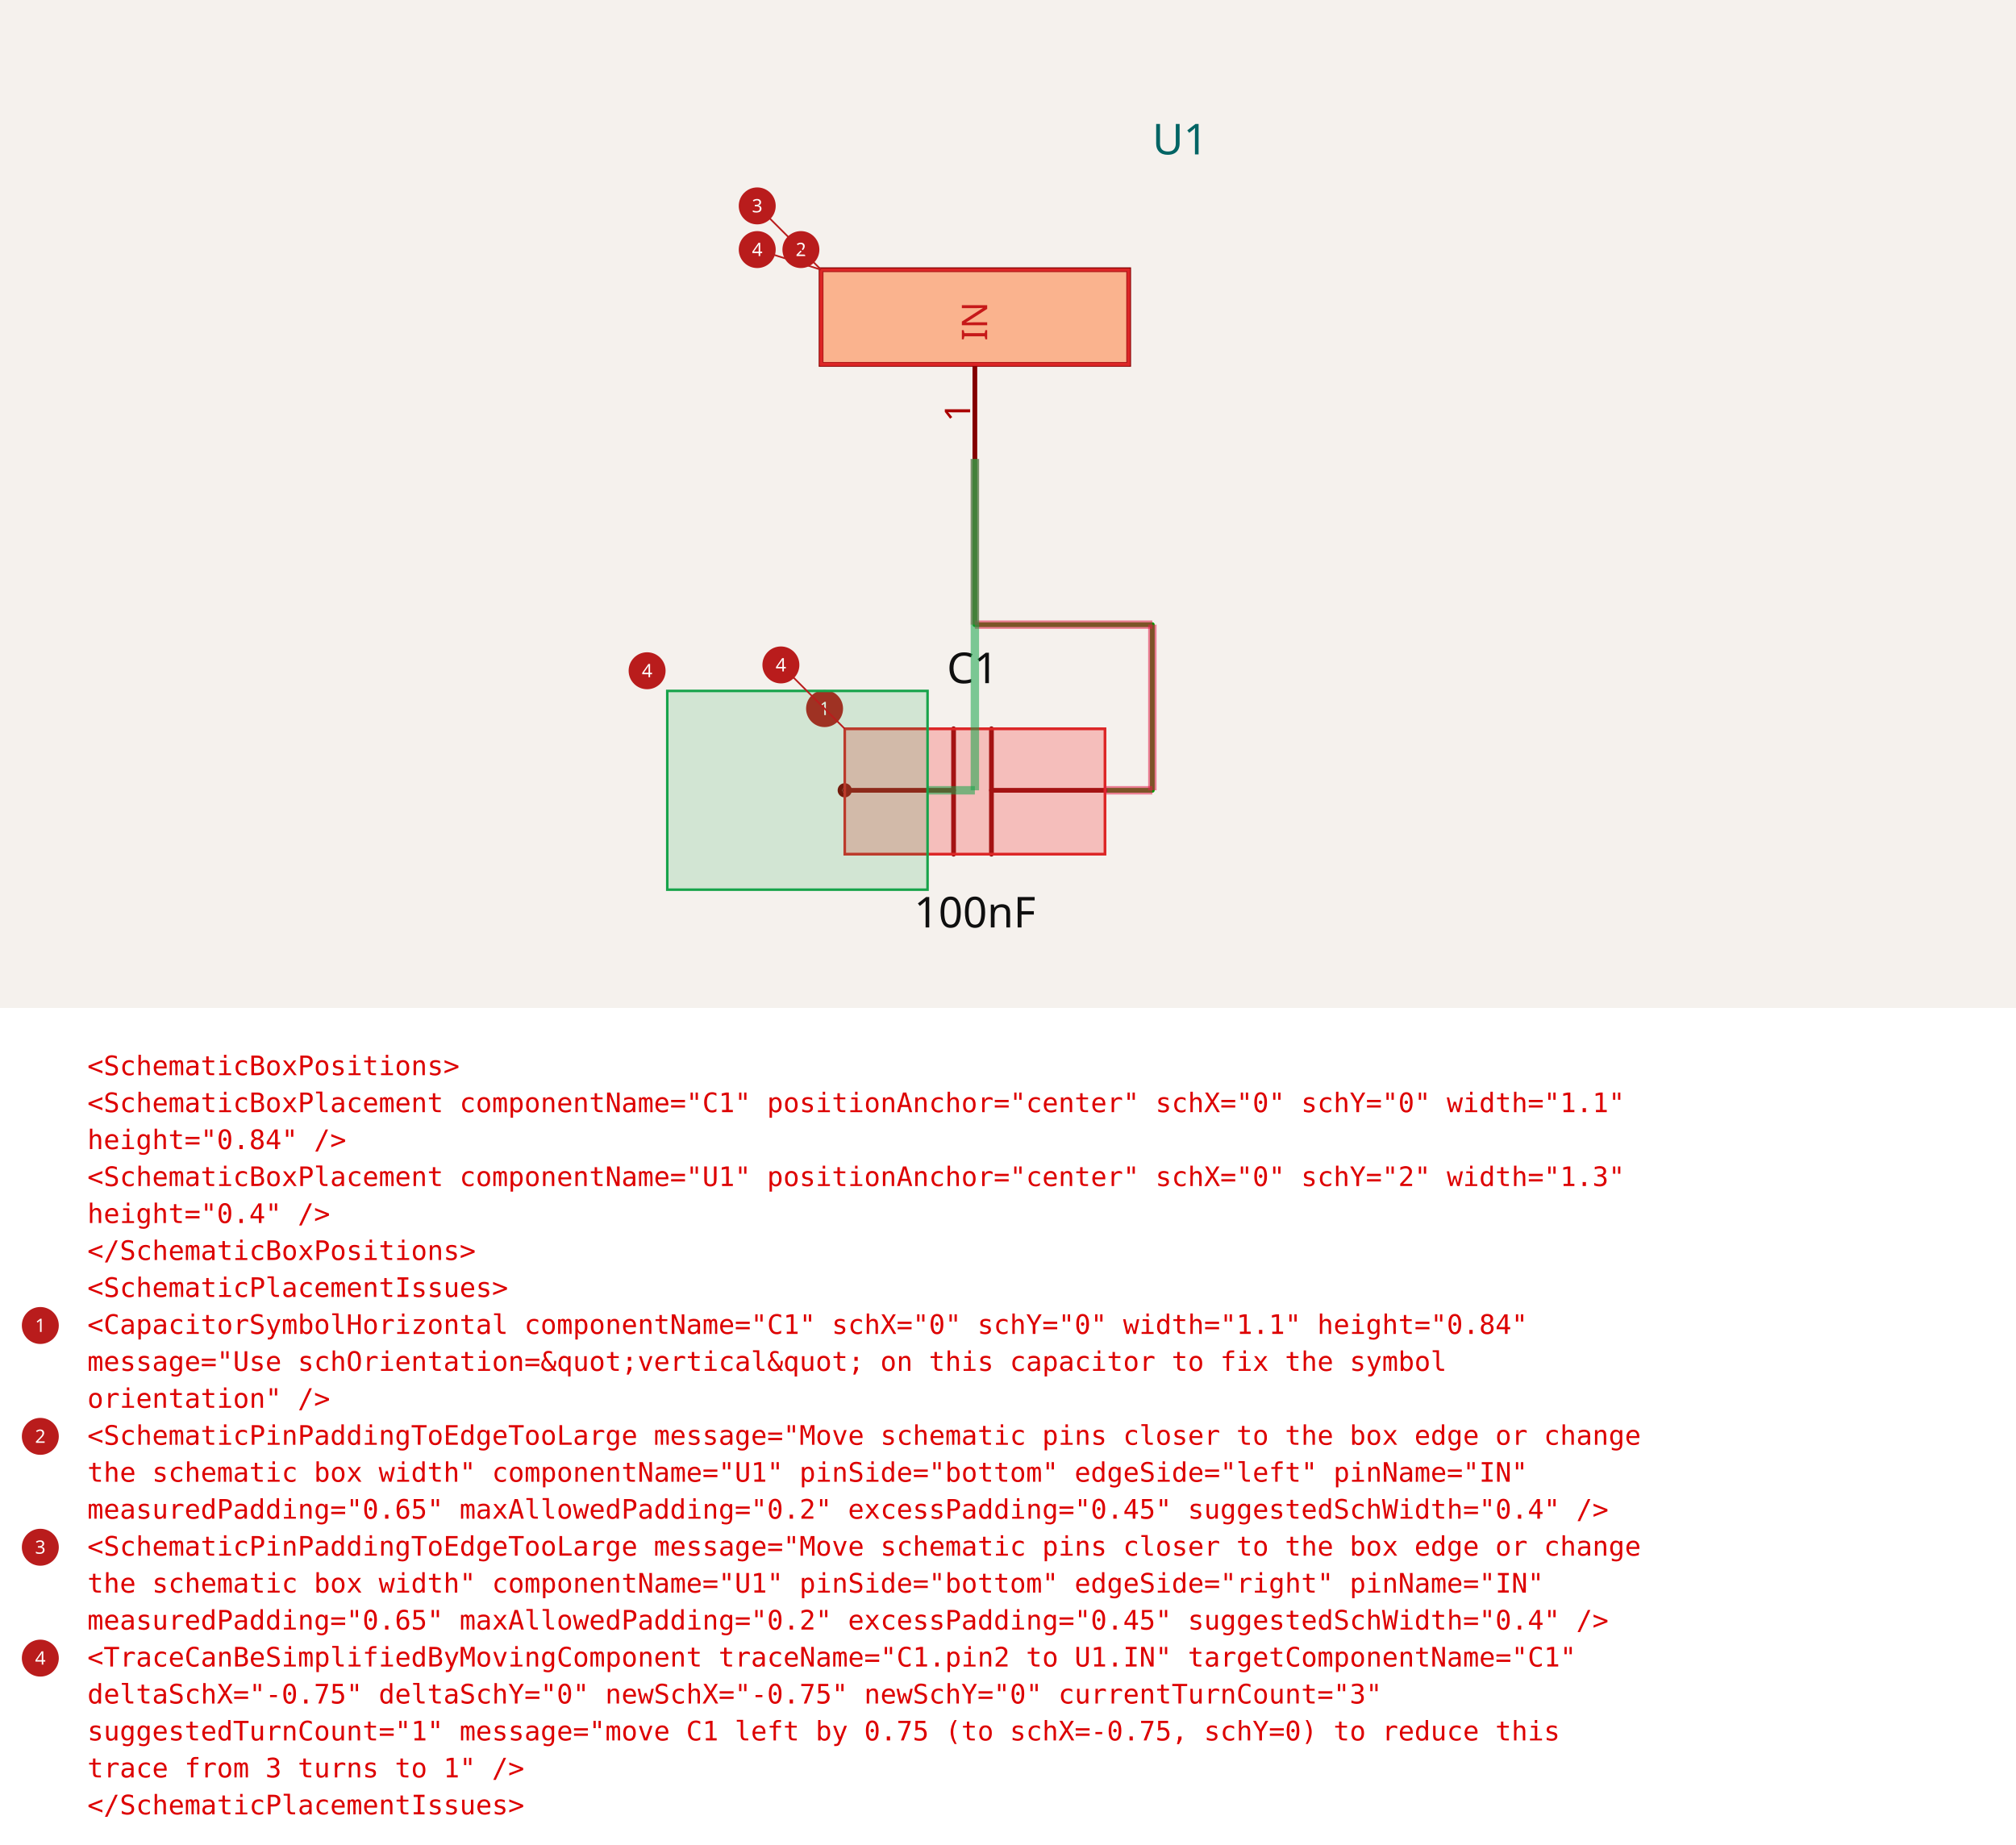
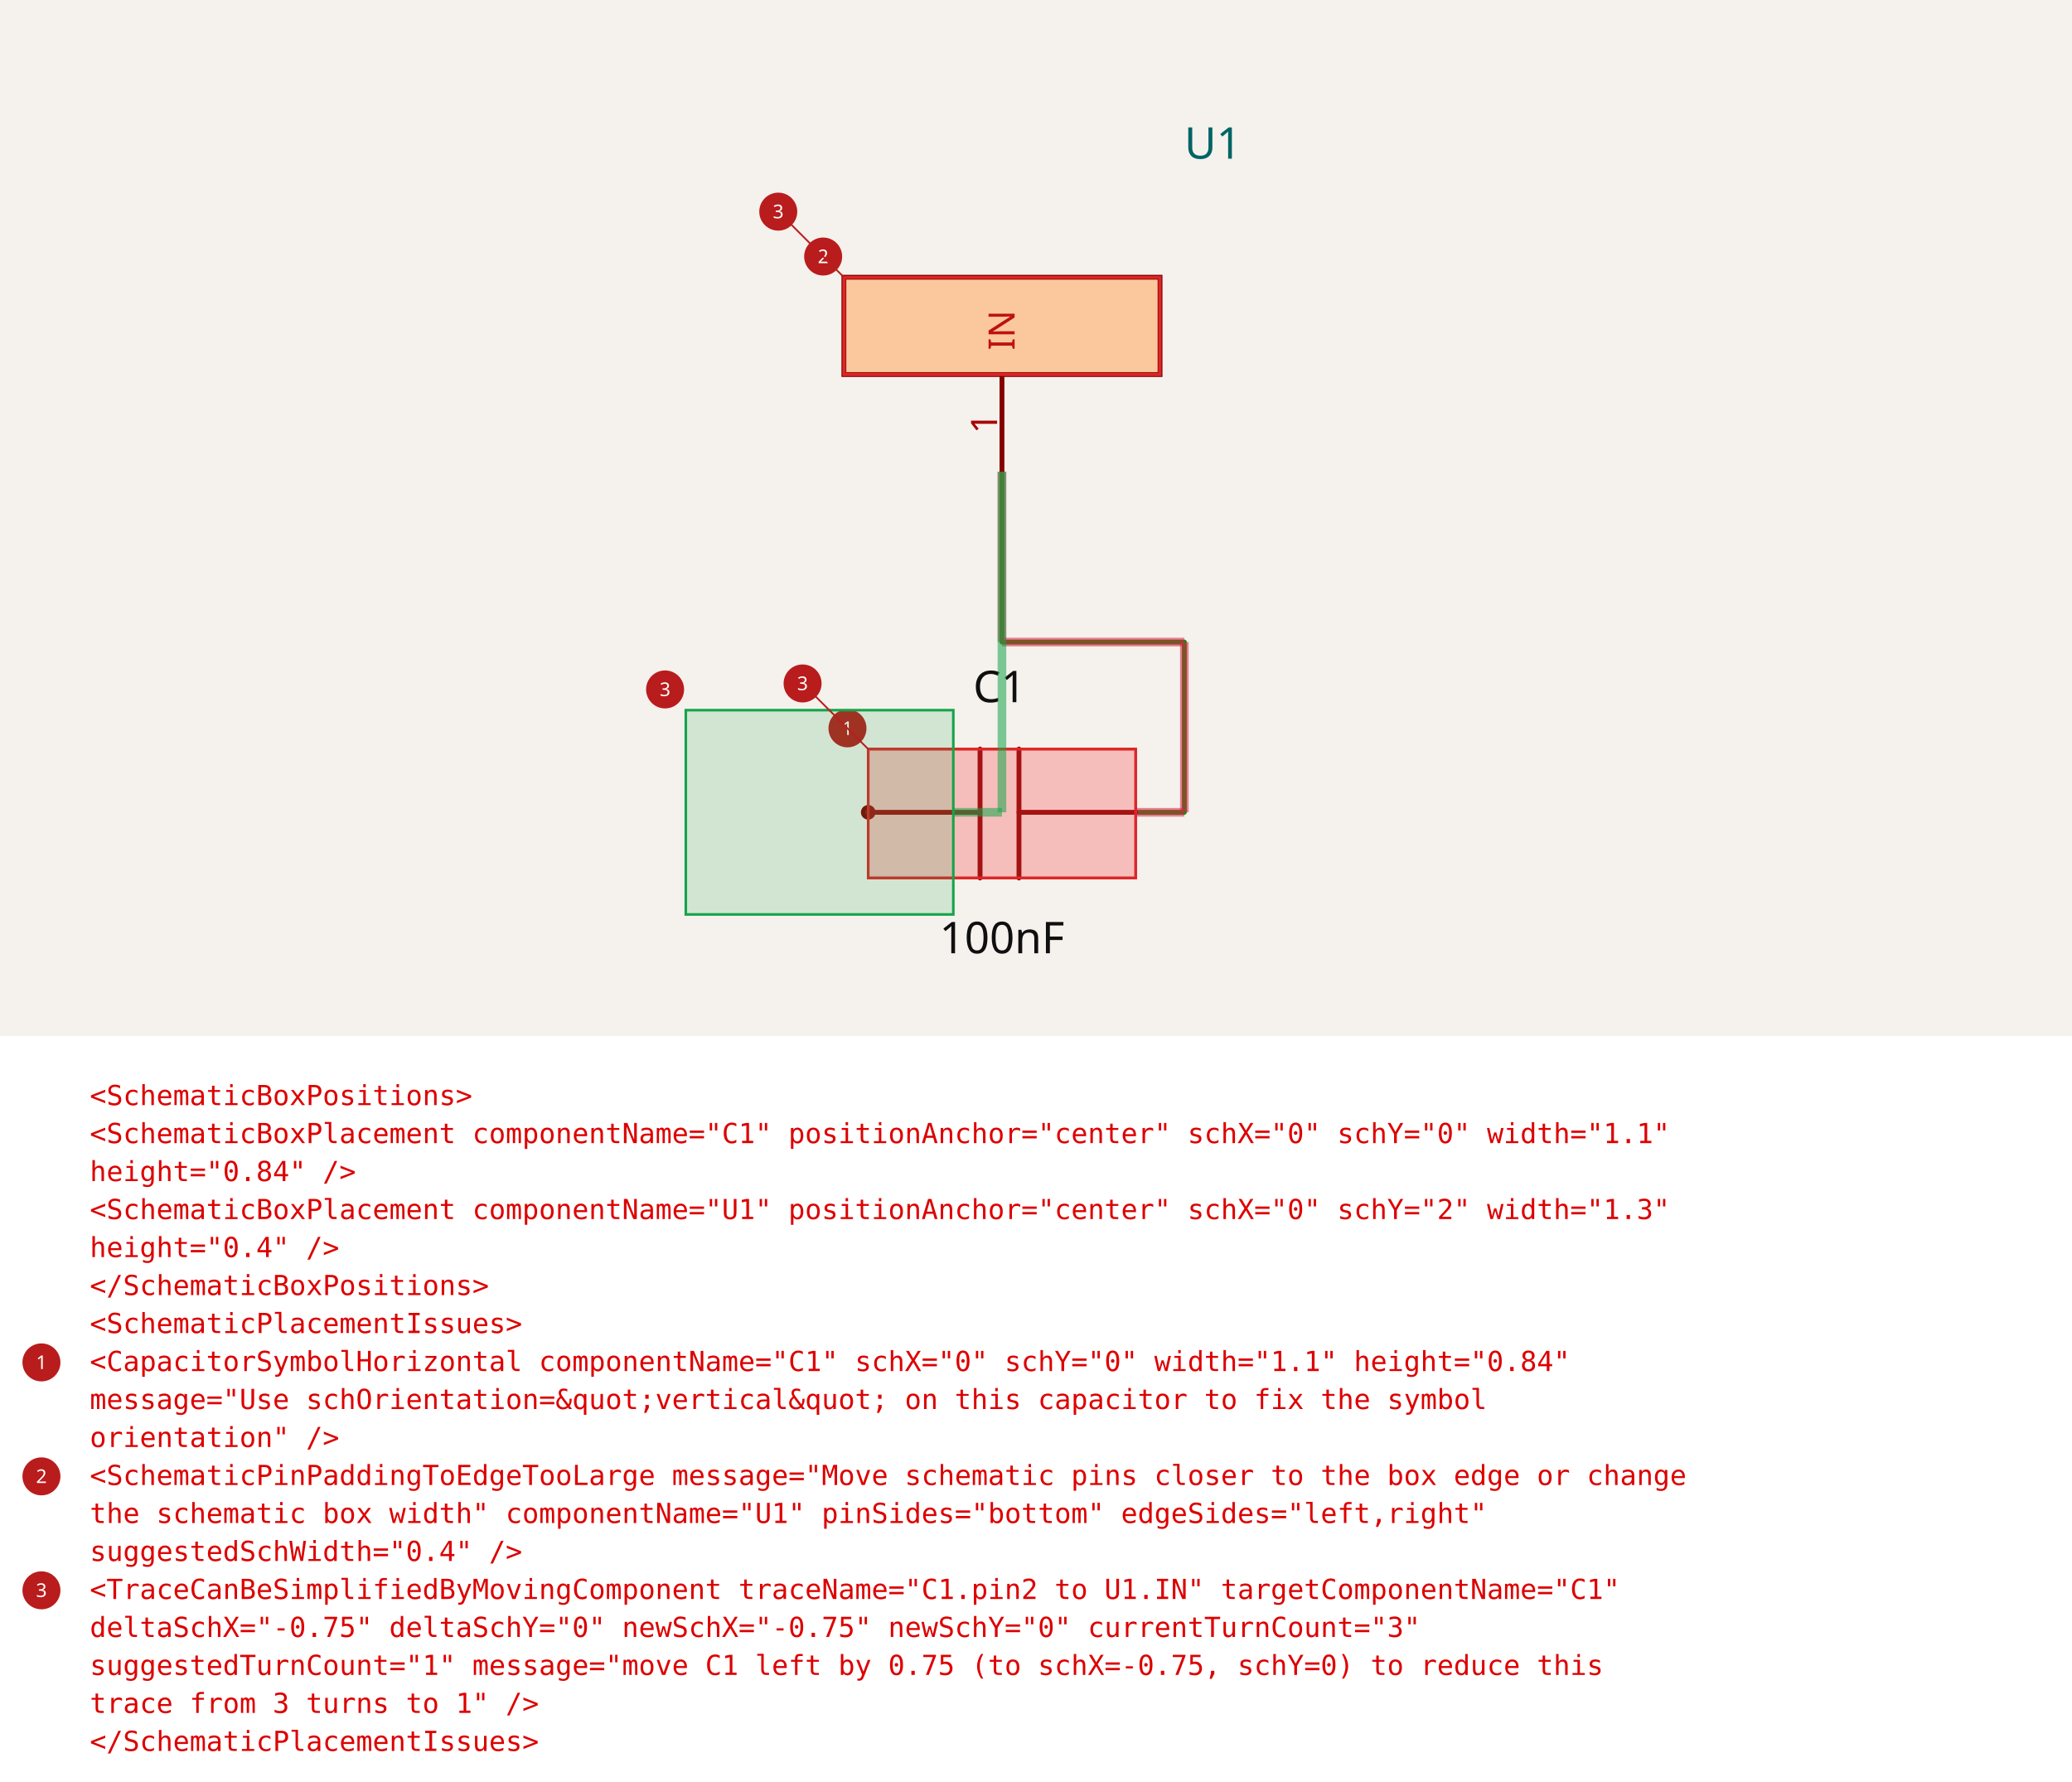
- <svg xmlns="http://www.w3.org/2000/svg" width="1200" height="1098" viewBox="0 0 1200 1098" role="img" aria-label="schematic analysis fixture">
+ <svg xmlns="http://www.w3.org/2000/svg" width="1200" height="1032" viewBox="0 0 1200 1032" role="img" aria-label="schematic analysis fixture">
  <g transform="translate(0, 0)">
    <style>
              .boundary { fill: rgb(245, 241, 237); }
              .schematic-boundary { fill: none; stroke: #fff; }
              .component { fill: none; stroke: rgb(132, 0, 0); }
              .chip { fill: rgb(255, 255, 194); stroke: rgb(132, 0, 0); }
              .component-pin { fill: none; stroke: rgb(132, 0, 0); }
              /* Basic per-trace hover fallback */
              .trace:hover {
                filter: invert(1);
              }
              .trace:hover .trace-crossing-outline {
                opacity: 0;
              }
              .trace:hover .trace-junction {
                filter: invert(1);
              }
              /* Net-hover highlighting: when a trace or its overlays are hovered,
                 invert color for all traces (base + overlays) sharing the same
                 subcircuit connectivity key. Also hide crossing outline during hover. */
              svg:has(:is(g.trace[data-subcircuit-connectivity-map-key="unnamedsubcircuitsubcircuit_source_group_0_connectivity_net0"], g.trace-overlays[data-subcircuit-connectivity-map-key="unnamedsubcircuitsubcircuit_source_group_0_connectivity_net0"]):hover) :is(g.trace[data-subcircuit-connectivity-map-key="unnamedsubcircuitsubcircuit_source_group_0_connectivity_net0"], g.trace-overlays[data-subcircuit-connectivity-map-key="unnamedsubcircuitsubcircuit_source_group_0_connectivity_net0"]) { filter: invert(1); }
svg:has(:is(g.trace[data-subcircuit-connectivity-map-key="unnamedsubcircuitsubcircuit_source_group_0_connectivity_net0"], g.trace-overlays[data-subcircuit-connectivity-map-key="unnamedsubcircuitsubcircuit_source_group_0_connectivity_net0"]):hover) g.trace-overlays[data-subcircuit-connectivity-map-key="unnamedsubcircuitsubcircuit_source_group_0_connectivity_net0"] .trace-crossing-outline { opacity: 0; }
              .text { font-family: sans-serif; fill: rgb(0, 150, 0); }
              .pin-number { fill: rgb(169, 0, 0); }
              .port-label { fill: rgb(0, 100, 100); }
              .component-name { fill: rgb(0, 100, 100); }

            </style>
    <rect class="boundary" x="0" y="0" width="1200" height="600" />
    <g class="trace sch-trace" data-layer="base" data-circuit-json-type="schematic_trace" data-schematic-trace-id="schematic_trace_0" data-subcircuit-connectivity-map-key="unnamedsubcircuitsubcircuit_source_group_0_connectivity_net0">
      <path d="M 657.746 470.423 L 685.915 470.423 L 685.915 371.831 L 580.282 371.831 L 580.282 273.239" class="trace-invisible-hover-outline sch-trace-hitbox" stroke="rgb(0, 150, 0)" fill="none" stroke-width="22.535px" stroke-linecap="round" opacity="0" stroke-linejoin="round" />
      <path class="sch-trace-path" d="M 657.746 470.423 L 685.915 470.423 L 685.915 371.831 L 580.282 371.831 L 580.282 273.239" stroke="rgb(0, 150, 0)" fill="none" stroke-width="2.817px" stroke-linecap="round" stroke-linejoin="round" />
    </g>
    <g class="trace-overlays sch-trace-overlays" data-layer="overlay" data-circuit-json-type="schematic_trace" data-schematic-trace-id="schematic_trace_0" data-subcircuit-connectivity-map-key="unnamedsubcircuitsubcircuit_source_group_0_connectivity_net0" />
    <g class="sch-component" data-circuit-json-type="schematic_component" data-schematic-component-id="schematic_component_0">
      <rect class="component-overlay sch-component-overlay" x="502.817" y="433.803" width="154.93" height="74.648" fill="transparent" />
      <path class="sch-component-symbol-path" d="M 657.746 470.423 L 590.141 470.423" stroke="rgb(132, 0, 0)" fill="none" stroke-width="2.817px" stroke-linecap="round" />
      <path class="sch-component-symbol-path" d="M 567.606 470.423 L 502.817 470.423" stroke="rgb(132, 0, 0)" fill="none" stroke-width="2.817px" stroke-linecap="round" />
      <path class="sch-component-symbol-path" d="M 590.141 433.803 L 590.141 508.451" stroke="rgb(132, 0, 0)" fill="none" stroke-width="2.817px" stroke-linecap="round" />
      <path class="sch-component-symbol-path" d="M 567.606 433.803 L 567.606 508.451" stroke="rgb(132, 0, 0)" fill="none" stroke-width="2.817px" stroke-linecap="round" />
      <text class="sch-component-name sch-component-text" x="578.873" y="414.085" stroke="rgb(245, 241, 237)" stroke-width="2.817px" paint-order="stroke" fill="rgb(15, 15, 15)" font-family="sans-serif" text-anchor="middle" dominant-baseline="ideographic" font-size="25.352px">C1</text>
      <text class="sch-component-text" x="580.282" y="532.394" fill="rgb(15, 15, 15)" font-family="sans-serif" text-anchor="middle" dominant-baseline="hanging" font-size="25.352px">100nF</text>
      <circle class="component-pin sch-component-pin" cx="502.817" cy="470.423" r="2.817px" stroke-width="2.817px" fill="none" stroke="rgb(132, 0, 0)" />
    </g>
    <g class="sch-component" data-circuit-json-type="schematic_component" data-schematic-component-id="schematic_component_1">
      <rect class="component chip sch-component-body" x="488.732" y="160.563" width="183.099" height="56.338" stroke-width="2.817px" fill="rgb(255, 255, 194)" stroke="rgb(132, 0, 0)" />
      <rect class="component-overlay sch-component-overlay" x="488.732" y="160.563" width="183.099" height="56.338" fill="transparent" />
      <text class="sch-text" x="685.915" y="111.268" fill="#006464" text-anchor="start" dominant-baseline="middle" font-family="sans-serif" font-size="25.352px" transform="rotate(0, 685.9155, 111.2676)" />
      <text class="sch-text" x="685.915" y="83.099" fill="#006464" text-anchor="start" dominant-baseline="middle" font-family="sans-serif" font-size="25.352px" transform="rotate(0, 685.9155, 83.09859)">U1</text>
      <line class="component-pin sch-component-pin sch-port-line" x1="580.282" y1="216.901" x2="580.282" y2="273.239" stroke-width="2.817px" />
      <g class="sch-port" data-schematic-port-id="source_port_2">
        <rect x="577.465" y="270.423" width="5.634" height="5.634" opacity="0" />
      </g>
      <text class="pin-number sch-pin-number" x="577.465" y="245.07" style="font-family: sans-serif;" fill="rgb(169, 0, 0)" text-anchor="middle" dominant-baseline="auto" font-size="21.127px" transform="rotate(-90 577.4648 245.0704)">1</text>
      <text class="pin-number sch-pin-label" x="580.282" y="202.817" style="font-family: sans-serif;" fill="rgb(169, 0, 0)" text-anchor="start" dominant-baseline="middle" font-size="21.127px" transform="rotate(-90 580.2817 202.8169)">IN</text>
    </g>
    <g class="schematic-port-hover sch-port-hover" data-schematic-port-id="source_port_0">
      <circle cx="502.817" cy="470.423" r="5.634" fill="red" opacity="0" />
    </g>
    <g class="schematic-port-hover sch-port-hover" data-schematic-port-id="source_port_1">
      <circle cx="657.746" cy="470.423" r="5.634" fill="red" opacity="0" />
    </g>
    <g class="schematic-port-hover sch-port-hover" data-schematic-port-id="source_port_2">
      <circle cx="580.282" cy="273.239" r="5.634" fill="red" opacity="0" />
    </g>
    <g class="schematic-issue-highlights">
      <g data-issue-number="1" data-issue-type="CapacitorSymbolHorizontal" data-schematic-sheet-id="">
        <rect data-highlight-component-id="schematic_component_0" x="502.817" y="433.803" width="154.93" height="74.648" fill="#ef4444" fill-opacity="0.16" stroke="#dc2626" stroke-width="1.5" />
        <g class="issue-marker">
          <circle cx="490.817" cy="421.803" r="11" fill="#b91c1c" />
          <text x="490.817" y="421.803" dy="0.35em" text-anchor="middle" font-family="sans-serif" font-size="11" fill="white">1</text>
        </g>
      </g>
      <g data-issue-number="2" data-issue-type="SchematicPinPaddingToEdgeTooLarge" data-schematic-sheet-id="">
        <rect data-highlight-component-id="schematic_component_1" x="488.732" y="160.563" width="183.099" height="56.338" fill="#ef4444" fill-opacity="0.16" stroke="#dc2626" stroke-width="1.5" />
        <g class="issue-marker">
          <circle cx="476.732" cy="148.563" r="11" fill="#b91c1c" />
          <text x="476.732" y="148.563" dy="0.35em" text-anchor="middle" font-family="sans-serif" font-size="11" fill="white">2</text>
        </g>
      </g>
-       <g data-issue-number="3" data-issue-type="SchematicPinPaddingToEdgeTooLarge" data-schematic-sheet-id="">
-         <rect data-highlight-component-id="schematic_component_1" x="488.732" y="160.563" width="183.099" height="56.338" fill="#ef4444" fill-opacity="0.16" stroke="#dc2626" stroke-width="1.5" />
-         <line x1="450.732" y1="122.563" x2="488.732" y2="160.563" stroke="#b91c1c" />
-         <g class="issue-marker">
-           <circle cx="450.732" cy="122.563" r="11" fill="#b91c1c" />
-           <text x="450.732" y="122.563" dy="0.35em" text-anchor="middle" font-family="sans-serif" font-size="11" fill="white">3</text>
-         </g>
-       </g>
-       <g data-issue-number="4" data-issue-type="TraceCanBeSimplifiedByMovingComponent" data-schematic-sheet-id="">
+       <g data-issue-number="3" data-issue-type="TraceCanBeSimplifiedByMovingComponent" data-schematic-sheet-id="">
        <rect data-highlight-component-id="schematic_component_0" x="502.817" y="433.803" width="154.93" height="74.648" fill="#ef4444" fill-opacity="0.16" stroke="#dc2626" stroke-width="1.5" />
        <rect data-highlight-component-id="schematic_component_1" x="488.732" y="160.563" width="183.099" height="56.338" fill="#ef4444" fill-opacity="0.16" stroke="#dc2626" stroke-width="1.5" />
        <line x1="657.746" y1="470.423" x2="685.915" y2="470.423" stroke="#e11d48" stroke-width="5" stroke-opacity="0.55" />
        <line x1="685.915" y1="470.423" x2="685.915" y2="371.831" stroke="#e11d48" stroke-width="5" stroke-opacity="0.55" />
        <line x1="685.915" y1="371.831" x2="580.282" y2="371.831" stroke="#e11d48" stroke-width="5" stroke-opacity="0.55" />
        <line x1="580.282" y1="371.831" x2="580.282" y2="273.239" stroke="#e11d48" stroke-width="5" stroke-opacity="0.55" />
        <rect x="397.183" y="411.268" width="154.93" height="118.31" fill="#16a34a" fill-opacity="0.16" stroke="#16a34a" stroke-width="1.5" />
        <line x1="552.113" y1="470.423" x2="580.282" y2="470.423" stroke="#16a34a" stroke-width="5" stroke-opacity="0.55" />
        <line x1="580.282" y1="470.423" x2="580.282" y2="273.239" stroke="#16a34a" stroke-width="5" stroke-opacity="0.55" />
        <line x1="464.817" y1="395.803" x2="502.817" y2="433.803" stroke="#b91c1c" />
        <g class="issue-marker">
          <circle cx="464.817" cy="395.803" r="11" fill="#b91c1c" />
-           <text x="464.817" y="395.803" dy="0.35em" text-anchor="middle" font-family="sans-serif" font-size="11" fill="white">4</text>
+           <text x="464.817" y="395.803" dy="0.35em" text-anchor="middle" font-family="sans-serif" font-size="11" fill="white">3</text>
        </g>
-         <line x1="450.732" y1="148.563" x2="488.732" y2="160.563" stroke="#b91c1c" />
+         <line x1="450.732" y1="122.563" x2="488.732" y2="160.563" stroke="#b91c1c" />
        <g class="issue-marker">
-           <circle cx="450.732" cy="148.563" r="11" fill="#b91c1c" />
-           <text x="450.732" y="148.563" dy="0.35em" text-anchor="middle" font-family="sans-serif" font-size="11" fill="white">4</text>
+           <circle cx="450.732" cy="122.563" r="11" fill="#b91c1c" />
+           <text x="450.732" y="122.563" dy="0.35em" text-anchor="middle" font-family="sans-serif" font-size="11" fill="white">3</text>
        </g>
        <g class="issue-marker">
          <circle cx="385.183" cy="399.268" r="11" fill="#b91c1c" />
-           <text x="385.183" y="399.268" dy="0.35em" text-anchor="middle" font-family="sans-serif" font-size="11" fill="white">4</text>
+           <text x="385.183" y="399.268" dy="0.35em" text-anchor="middle" font-family="sans-serif" font-size="11" fill="white">3</text>
        </g>
      </g>
    </g>
  </g>
  <g transform="translate(0, 600) scale(1, 1) translate(0, 0)">
    <rect width="100%" height="100%" fill="#fff" />
    <text x="52" y="40" fill="#d00" font-family="Menlo, Consolas, monospace" font-size="16">
      <tspan x="52" dy="0">&lt;SchematicBoxPositions&gt;</tspan>
      <tspan x="52" dy="22">&lt;SchematicBoxPlacement componentName="C1" positionAnchor="center" schX="0" schY="0" width="1.1"</tspan>
      <tspan x="52" dy="22">  height="0.84" /&gt;</tspan>
      <tspan x="52" dy="22">&lt;SchematicBoxPlacement componentName="U1" positionAnchor="center" schX="0" schY="2" width="1.3"</tspan>
      <tspan x="52" dy="22">  height="0.4" /&gt;</tspan>
      <tspan x="52" dy="22">&lt;/SchematicBoxPositions&gt;</tspan>
      <tspan x="52" dy="22">&lt;SchematicPlacementIssues&gt;</tspan>
      <tspan x="52" dy="22">&lt;CapacitorSymbolHorizontal componentName="C1" schX="0" schY="0" width="1.1" height="0.84"</tspan>
      <tspan x="52" dy="22">  message="Use schOrientation=&amp;quot;vertical&amp;quot; on this capacitor to fix the symbol</tspan>
      <tspan x="52" dy="22">  orientation" /&gt;</tspan>
      <tspan x="52" dy="22">&lt;SchematicPinPaddingToEdgeTooLarge message="Move schematic pins closer to the box edge or change</tspan>
-       <tspan x="52" dy="22">  the schematic box width" componentName="U1" pinSide="bottom" edgeSide="left" pinName="IN"</tspan>
-       <tspan x="52" dy="22">  measuredPadding="0.65" maxAllowedPadding="0.2" excessPadding="0.45" suggestedSchWidth="0.4" /&gt;</tspan>
-       <tspan x="52" dy="22">&lt;SchematicPinPaddingToEdgeTooLarge message="Move schematic pins closer to the box edge or change</tspan>
-       <tspan x="52" dy="22">  the schematic box width" componentName="U1" pinSide="bottom" edgeSide="right" pinName="IN"</tspan>
-       <tspan x="52" dy="22">  measuredPadding="0.65" maxAllowedPadding="0.2" excessPadding="0.45" suggestedSchWidth="0.4" /&gt;</tspan>
+       <tspan x="52" dy="22">  the schematic box width" componentName="U1" pinSides="bottom" edgeSides="left,right"</tspan>
+       <tspan x="52" dy="22">  suggestedSchWidth="0.4" /&gt;</tspan>
      <tspan x="52" dy="22">&lt;TraceCanBeSimplifiedByMovingComponent traceName="C1.pin2 to U1.IN" targetComponentName="C1"</tspan>
      <tspan x="52" dy="22">  deltaSchX="-0.75" deltaSchY="0" newSchX="-0.75" newSchY="0" currentTurnCount="3"</tspan>
      <tspan x="52" dy="22">  suggestedTurnCount="1" message="move C1 left by 0.75 (to schX=-0.75, schY=0) to reduce this</tspan>
      <tspan x="52" dy="22">  trace from 3 turns to 1" /&gt;</tspan>
      <tspan x="52" dy="22">&lt;/SchematicPlacementIssues&gt;</tspan>
    </text>
    <g data-listing-issue-number="1">
      <circle cx="24" cy="189" r="11" fill="#b91c1c" />
      <text x="24" y="189" dy="0.35em" text-anchor="middle" font-family="sans-serif" font-size="11" fill="white">1</text>
    </g>
    <g data-listing-issue-number="2">
      <circle cx="24" cy="255" r="11" fill="#b91c1c" />
      <text x="24" y="255" dy="0.35em" text-anchor="middle" font-family="sans-serif" font-size="11" fill="white">2</text>
    </g>
    <g data-listing-issue-number="3">
      <circle cx="24" cy="321" r="11" fill="#b91c1c" />
      <text x="24" y="321" dy="0.35em" text-anchor="middle" font-family="sans-serif" font-size="11" fill="white">3</text>
    </g>
-     <g data-listing-issue-number="4">
-       <circle cx="24" cy="387" r="11" fill="#b91c1c" />
-       <text x="24" y="387" dy="0.35em" text-anchor="middle" font-family="sans-serif" font-size="11" fill="white">4</text>
-     </g>
  </g>
</svg>
